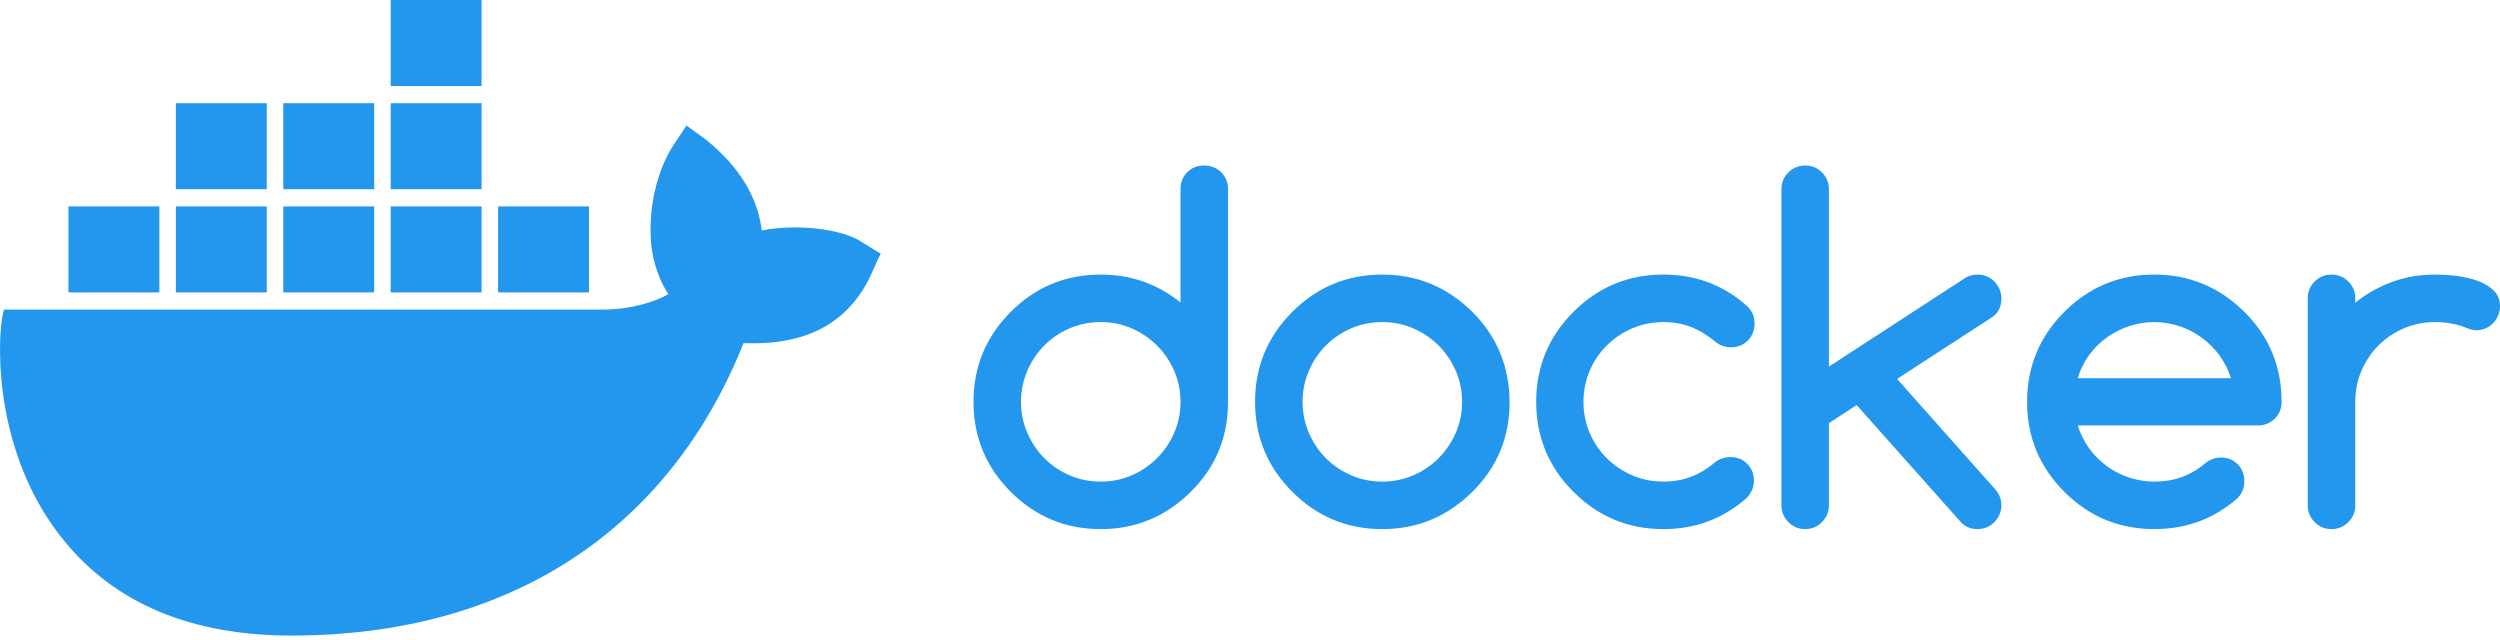
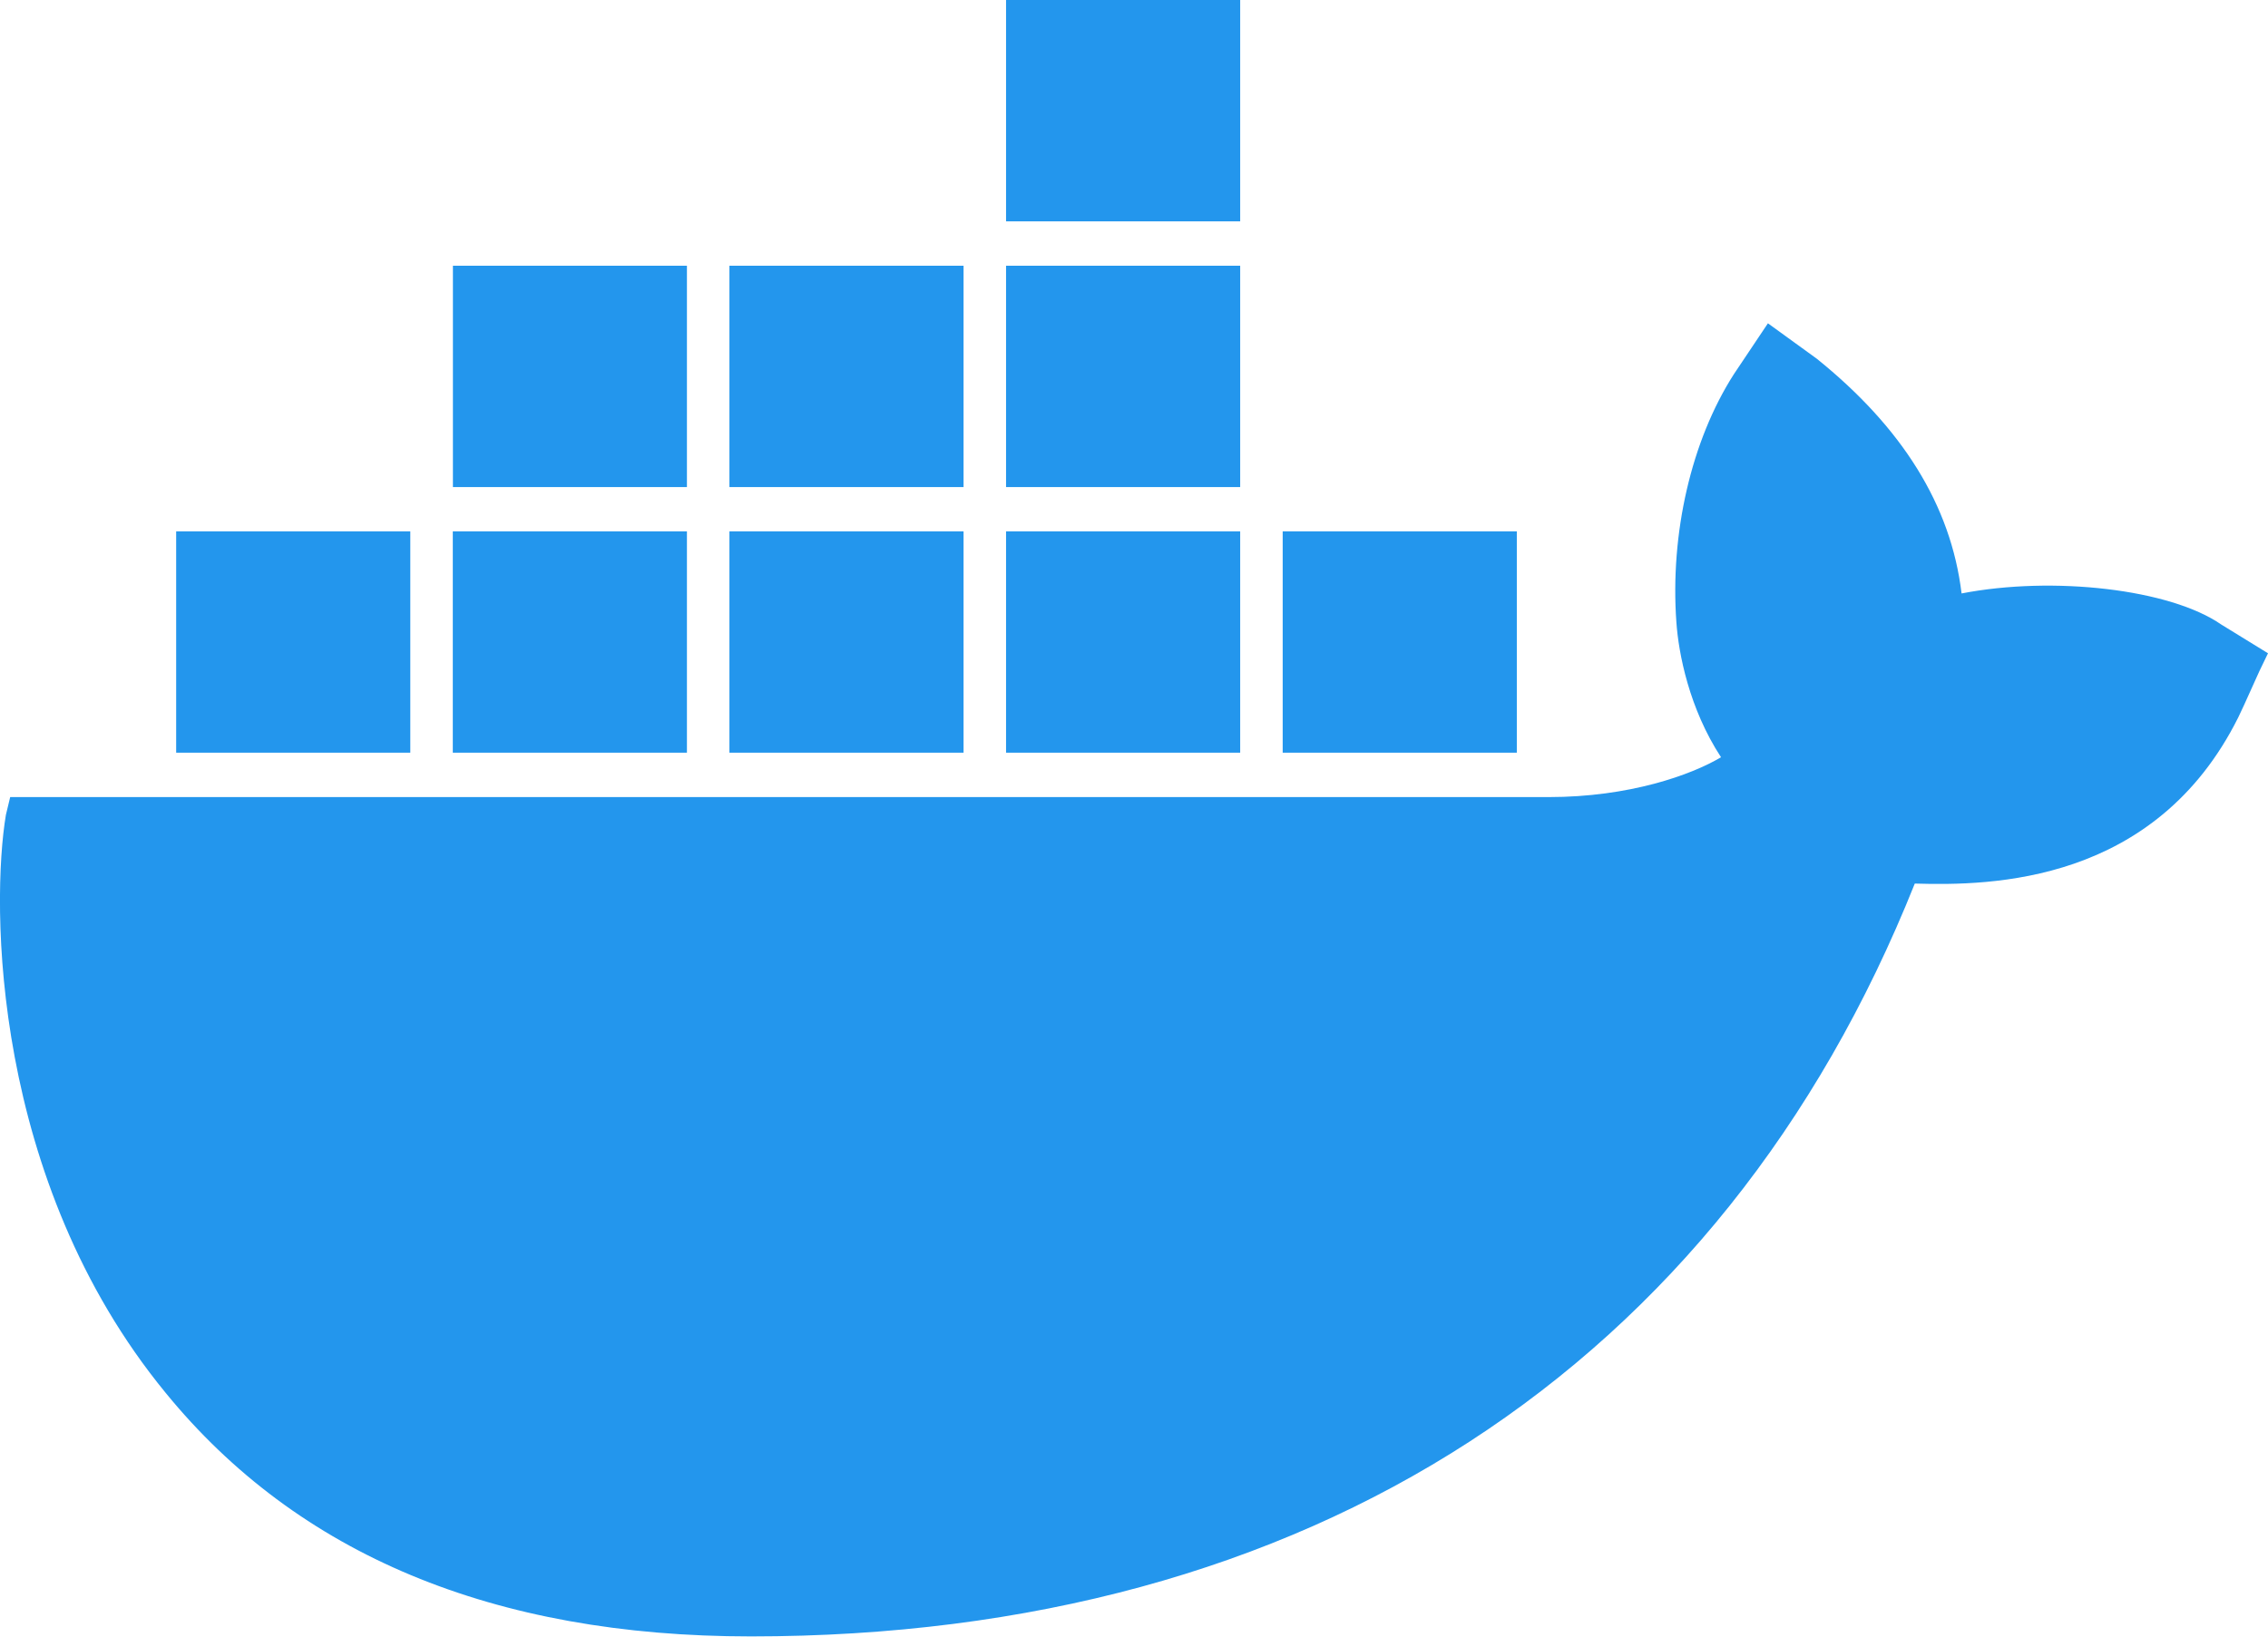
- <svg xmlns="http://www.w3.org/2000/svg" width="512" height="131" preserveAspectRatio="xMidYMid">
-   <path fill="#2396ED" d="m140.598 25.715 3.892 2.818c6.77 5.46 10.662 11.625 11.508 18.67 7.277-1.409 16.584-.352 20.646 2.466l3.723 2.29-.677 1.41c-1.185 2.641-1.523 3.346-1.692 3.698-6.6 13.21-19.631 13.386-25.723 13.21-15.4 38.573-48.23 59.885-92.57 59.885-20.476 0-36.045-6.517-46.538-19.375C-.709 93.88-.709 71.862.475 64.817l.339-1.41h122.353c6.43 0 11.339-1.76 13.708-3.17-2.539-3.875-3.385-8.278-3.554-10.744-.508-7.045 1.185-14.443 4.57-19.727zm106.014 8.179q2.048 0 3.468 1.373t1.42 3.467v43.563q0 10.89-7.634 18.43-7.726 7.633-18.43 7.633-10.798 0-18.43-7.633-7.633-7.633-7.633-18.43t7.633-18.43q7.632-7.634 18.43-7.633 9.262 0 16.336 5.724V38.734q0-2.094 1.373-3.467t3.467-1.373m36.49 22.34q10.705 0 18.43 7.632 3.818 3.818 5.702 8.424 1.885 4.608 1.932 10.007 0 10.89-7.633 18.43-7.725 7.633-18.43 7.633-10.798 0-18.43-7.633-7.634-7.633-7.634-18.43t7.633-18.43q7.633-7.634 18.43-7.633m57.574 0q9.82 0 16.988 6.33 1.675 1.488 1.675 3.676 0 2.095-1.373 3.49-1.373 1.397-3.467 1.397a4.93 4.93 0 0 1-3.165-1.117q-2.373-2.002-4.98-3.025t-5.678-1.024q-3.397 0-6.376 1.28a16.7 16.7 0 0 0-5.213 3.49 16.2 16.2 0 0 0-3.514 5.19q-1.28 2.977-1.28 6.376 0 3.397 1.28 6.376a16.2 16.2 0 0 0 3.514 5.19 16.7 16.7 0 0 0 5.213 3.49q2.979 1.28 6.376 1.28 3.072 0 5.678-1 2.607-1.002 4.933-3.003 1.304-.977 3.072-1.024 2.094 0 3.467 1.373t1.373 3.468q0 2.048-1.535 3.583-7.214 6.33-16.988 6.33-10.798 0-18.43-7.633-7.633-7.633-7.633-18.43t7.633-18.43q7.632-7.634 18.43-7.633m29.044-22.34q2.001 0 3.42 1.42 1.42 1.418 1.42 3.467v36.302l27.832-18.105q1.163-.744 2.606-.744 1.024 0 1.908.372.885.372 1.536 1.047t1.047 1.56.396 1.86q0 2.607-1.862 3.864l-19.5 12.66 20.012 22.525q1.35 1.489 1.35 3.398 0 .977-.396 1.861a5.4 5.4 0 0 1-1.047 1.56q-.651.675-1.536 1.046a4.9 4.9 0 0 1-1.908.373q-1.955 0-3.258-1.257l-21.502-24.155-5.678 3.724v16.801q0 2.001-1.42 3.444t-3.42 1.443q-2.048 0-3.468-1.443t-1.42-3.444V38.781q0-2.048 1.42-3.468t3.468-1.42m71.489 22.34q10.704 0 18.43 7.632 3.816 3.77 5.725 8.401 1.908 4.63 1.908 10.03 0 2.094-1.42 3.467t-3.467 1.373h-36.86a15.9 15.9 0 0 0 2.327 4.677 16.3 16.3 0 0 0 3.606 3.63 16.7 16.7 0 0 0 4.562 2.351q2.49.838 5.189.838 3.072 0 5.631-.931 2.56-.93 4.748-2.793a5.1 5.1 0 0 1 3.21-1.21q2.095 0 3.468 1.373t1.373 3.468q0 2.047-1.396 3.49-7.214 6.33-17.034 6.33-10.798 0-18.43-7.633-7.633-7.633-7.633-18.43t7.633-18.43q7.632-7.634 18.43-7.633m57.48 0q2.048 0 4.398.279 2.35.28 4.329 1 1.978.721 3.28 1.978 1.305 1.257 1.304 3.258 0 1.025-.396 1.909a5.4 5.4 0 0 1-1.047 1.559q-.651.675-1.536 1.047a4.9 4.9 0 0 1-1.908.372q-.885 0-2.048-.512-2.932-1.163-6.376-1.163-3.397 0-6.376 1.28-2.978 1.28-5.19 3.49-2.21 2.211-3.49 5.19-1.28 2.977-1.28 6.376v21.223q0 2.001-1.42 3.42t-3.42 1.42q-2.048 0-3.467-1.42t-1.42-3.42V61.074q0-2.002 1.42-3.42 1.42-1.42 3.467-1.42 2.001 0 3.42 1.42 1.42 1.418 1.42 3.42v.93a26.7 26.7 0 0 1 7.586-4.281q4.095-1.49 8.75-1.49M225.436 65.96q-3.444 0-6.423 1.303t-5.166 3.514-3.467 5.19-1.28 6.329 1.28 6.33 3.467 5.189 5.166 3.514q2.979 1.302 6.423 1.303 3.397 0 6.376-1.303a16.6 16.6 0 0 0 5.19-3.538 16.8 16.8 0 0 0 3.49-5.189q1.28-2.955 1.28-6.306t-1.28-6.307a16.8 16.8 0 0 0-3.49-5.189 16.6 16.6 0 0 0-5.19-3.537q-2.978-1.303-6.376-1.303m57.667 0q-3.444 0-6.423 1.303t-5.166 3.514-3.468 5.19-1.28 6.329 1.28 6.33q1.281 2.978 3.468 5.189t5.166 3.514 6.423 1.303q3.397 0 6.376-1.303a16.6 16.6 0 0 0 5.19-3.538 16.8 16.8 0 0 0 3.49-5.189q1.28-2.955 1.28-6.306t-1.28-6.307a16.8 16.8 0 0 0-3.49-5.189 16.6 16.6 0 0 0-5.19-3.537q-2.979-1.303-6.376-1.303m158.106 0q-2.653 0-5.166.837a17 17 0 0 0-4.608 2.35 16.1 16.1 0 0 0-3.63 3.631 15.1 15.1 0 0 0-2.28 4.677h31.368a15.6 15.6 0 0 0-2.35-4.677 16.8 16.8 0 0 0-3.63-3.63 16.7 16.7 0 0 0-4.561-2.35 16 16 0 0 0-5.143-.838M32.629 42.27v17.614H14.014V42.272zm22 0v17.614H36.014V42.272zm22 0v17.614H58.013V42.272zm22 0v17.614H80.013V42.272zm22 0v17.614h-18.616V42.272zm-22-21.135v17.613H80.013V21.136zm-22 0v17.613H58.013V21.136zm-22 0v17.613H36.014V21.136zM98.629 0v17.613H80.013V0z" />
+ <svg xmlns="http://www.w3.org/2000/svg" id="Layer_1" version="1.1" viewBox="0 0 180.37 130.16">
+   <defs>
+     <style>
+       .st0 {
+         fill: #2396ed;
+       }
+     </style>
+   </defs>
+   <path class="st0" d="M140.6,25.72l3.89,2.82c6.77,5.46,10.66,11.62,11.51,18.67,7.28-1.41,16.58-.35,20.65,2.47l3.72,2.29-.68,1.41c-1.18,2.64-1.52,3.35-1.69,3.7-6.6,13.21-19.63,13.39-25.72,13.21-15.4,38.57-48.23,59.89-92.57,59.89-20.48,0-36.04-6.52-46.54-19.38C-.71,93.88-.71,71.86.47,64.82l.34-1.41h122.35c6.43,0,11.34-1.76,13.71-3.17-2.54-3.88-3.38-8.28-3.55-10.74-.51-7.05,1.18-14.44,4.57-19.73l2.71-4.05ZM32.63,42.27v17.61H14.01v-17.61h18.62ZM54.63,42.27v17.61h-18.62v-17.61h18.62ZM76.63,42.27v17.61h-18.62v-17.61h18.62ZM98.63,42.27v17.61h-18.62v-17.61h18.62ZM120.63,42.27v17.61h-18.62v-17.61h18.62ZM98.63,21.14v17.61h-18.62v-17.61h18.62ZM76.63,21.14v17.61h-18.62v-17.61h18.62ZM54.63,21.14v17.61h-18.61v-17.61h18.61ZM98.63,0v17.61h-18.62V0h18.62Z" />
</svg>
